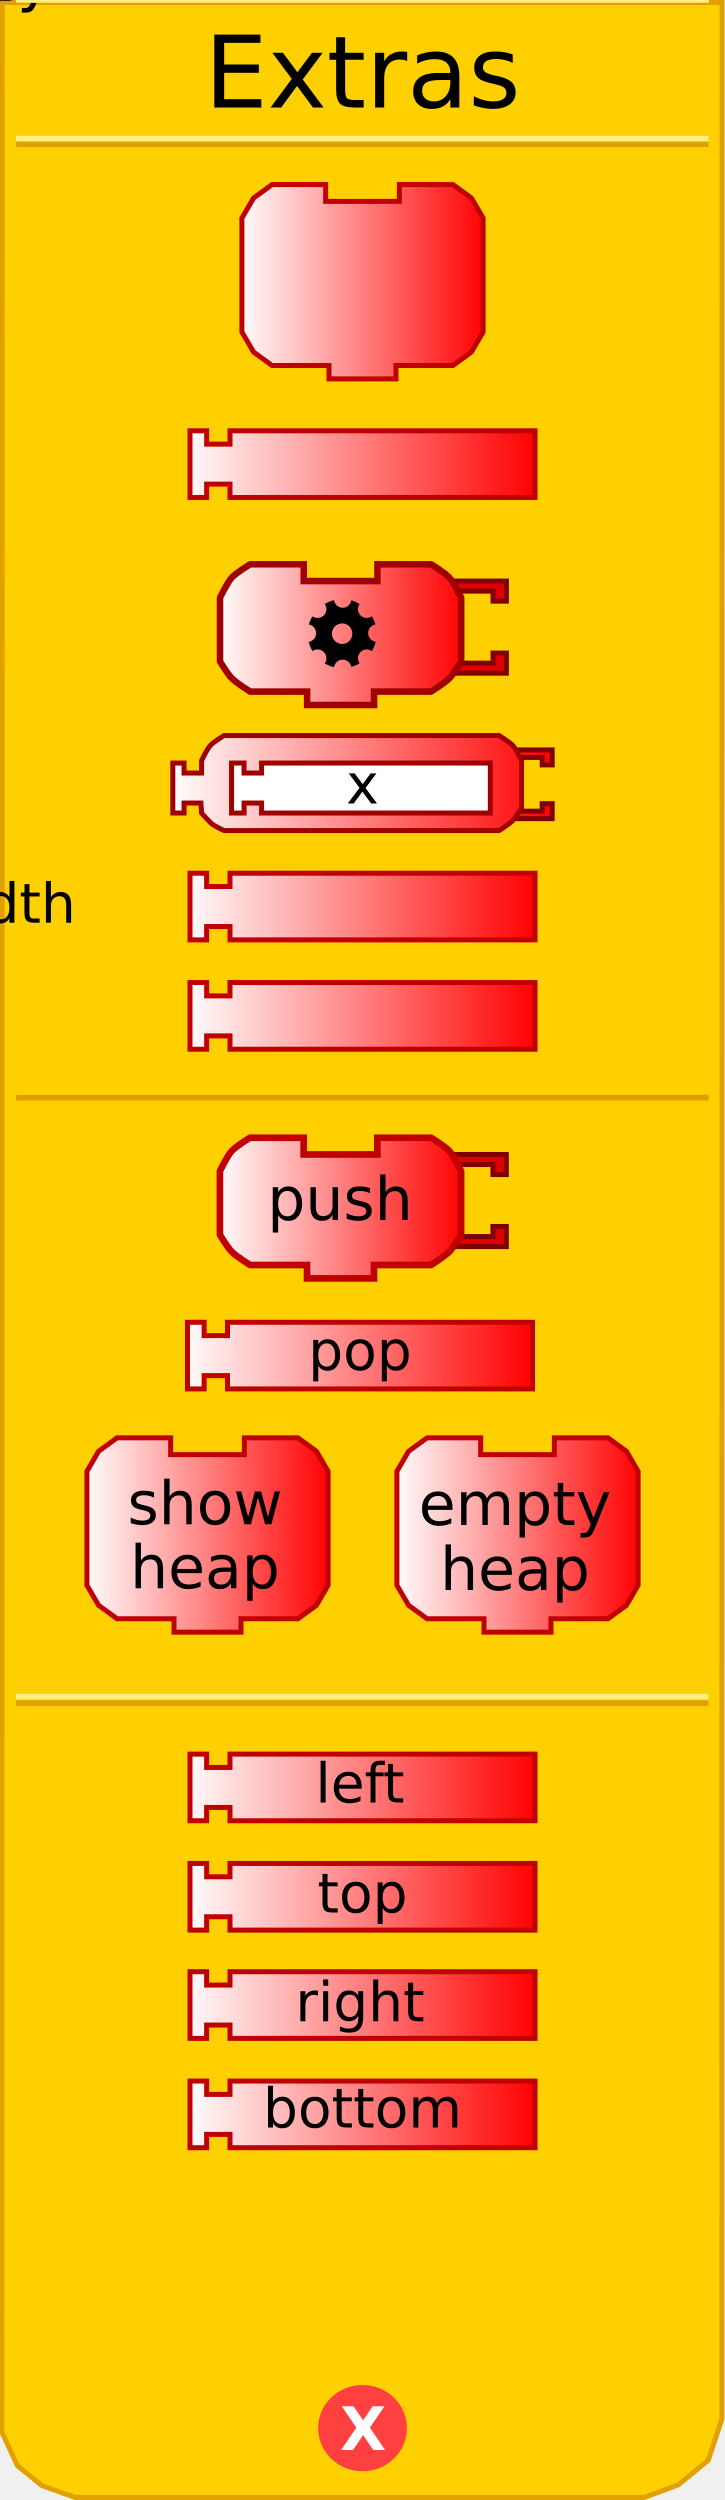
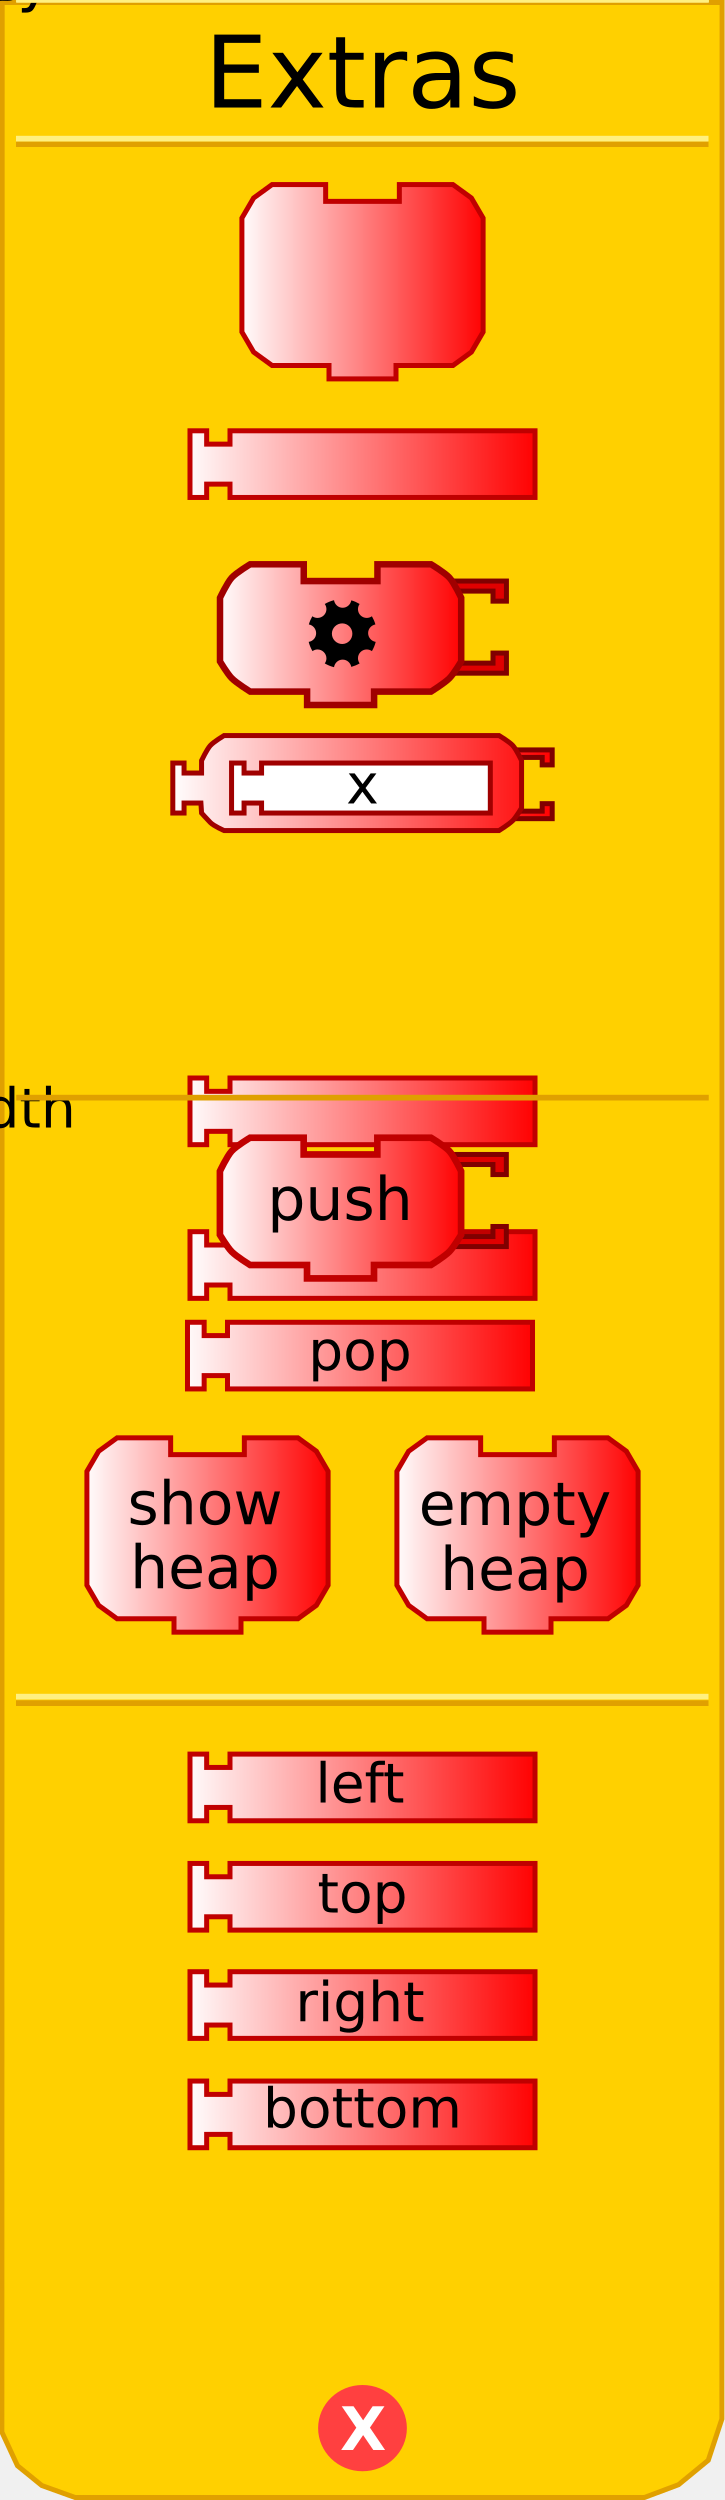
<svg xmlns="http://www.w3.org/2000/svg" xmlns:xlink="http://www.w3.org/1999/xlink" version="1.0" width="145" height="500" id="svg2">
  <defs id="defs4">
    <linearGradient id="linearGradient3712">
      <stop id="stop3714" style="stop-color:#ffffff;stop-opacity:1" offset="0" />
      <stop id="stop3716" style="stop-color:#ff0000;stop-opacity:1" offset="1" />
    </linearGradient>
    <linearGradient x1="69" y1="226" x2="140" y2="226" id="linearGradient2431" xlink:href="#linearGradient3712" gradientUnits="userSpaceOnUse" gradientTransform="translate(-32.52428,-133.8278)" />
    <linearGradient x1="0" y1="22" x2="74" y2="22" id="linearGradient3208" xlink:href="#linearGradient3712" gradientUnits="userSpaceOnUse" gradientTransform="matrix(0.67,0,0,0.67,47.71,36.24818)" />
    <linearGradient x1="69" y1="226" x2="140" y2="226" id="linearGradient2505" xlink:href="#linearGradient3712" gradientUnits="userSpaceOnUse" gradientTransform="translate(-32.52428,106.1141)" />
    <linearGradient x1="69.856" y1="226.654" x2="140.193" y2="226.654" id="linearGradient2507" xlink:href="#linearGradient3712" gradientUnits="userSpaceOnUse" gradientTransform="translate(-32.52428,132.449)" />
    <linearGradient x1="0" y1="22" x2="74" y2="22" id="linearGradient2513" xlink:href="#linearGradient3712" gradientUnits="userSpaceOnUse" gradientTransform="matrix(0.5,0,0,0.5,34.0625,146.6083)" />
    <linearGradient x1="34.062" y1="156.608" x2="110.938" y2="156.608" id="linearGradient3199" xlink:href="#linearGradient3712" gradientUnits="userSpaceOnUse" />
    <linearGradient x1="34.062" y1="156.608" x2="110.938" y2="156.608" id="linearGradient3209" xlink:href="#linearGradient3712" gradientUnits="userSpaceOnUse" />
    <linearGradient x1="34.062" y1="156.608" x2="110.938" y2="156.608" id="linearGradient3213" xlink:href="#linearGradient3712" gradientUnits="userSpaceOnUse" />
    <linearGradient x1="34.062" y1="156.608" x2="110.938" y2="156.608" id="linearGradient3219" xlink:href="#linearGradient3712" gradientUnits="userSpaceOnUse" />
    <linearGradient x1="34.062" y1="156.608" x2="110.938" y2="156.608" id="linearGradient3222" xlink:href="#linearGradient3712" gradientUnits="userSpaceOnUse" />
    <linearGradient x1="34.062" y1="156.608" x2="110.938" y2="156.608" id="linearGradient3225" xlink:href="#linearGradient3712" gradientUnits="userSpaceOnUse" />
    <linearGradient x1="0" y1="22" x2="74" y2="22" id="linearGradient3318" xlink:href="#linearGradient3712" gradientUnits="userSpaceOnUse" gradientTransform="matrix(0.67,0,0,0.67,15.71,283.0426)" />
    <linearGradient x1="0" y1="22" x2="74" y2="22" id="linearGradient3320" xlink:href="#linearGradient3712" gradientUnits="userSpaceOnUse" gradientTransform="matrix(0.67,0,0,0.67,77.71,282.9)" />
    <linearGradient x1="69" y1="226" x2="140" y2="226" id="linearGradient3322" xlink:href="#linearGradient3712" gradientUnits="userSpaceOnUse" gradientTransform="translate(-33.02428,30.4667)" />
    <linearGradient x1="0" y1="22" x2="74" y2="22" id="linearGradient3452" xlink:href="#linearGradient3712" gradientUnits="userSpaceOnUse" gradientTransform="matrix(0.67,0,0,0.67,43.3125,226.8727)" />
    <linearGradient x1="0" y1="22" x2="74" y2="22" id="linearGradient3338" xlink:href="#linearGradient3712" gradientUnits="userSpaceOnUse" gradientTransform="matrix(0.67,0,0,0.67,43.33,112.19)" />
    <linearGradient x1="69" y1="226" x2="140" y2="226" id="linearGradient3510" xlink:href="#linearGradient3712" gradientUnits="userSpaceOnUse" gradientTransform="translate(-32.52428,130.8334)" />
    <linearGradient x1="69.856" y1="226.654" x2="140.193" y2="226.654" id="linearGradient3512" xlink:href="#linearGradient3712" gradientUnits="userSpaceOnUse" gradientTransform="translate(-32.52428,196.2236)" />
    <linearGradient x1="69" y1="226" x2="140" y2="226" id="linearGradient3514" xlink:href="#linearGradient3712" gradientUnits="userSpaceOnUse" gradientTransform="translate(-32.52428,174.3557)" />
    <linearGradient x1="69.856" y1="226.654" x2="140.193" y2="226.654" id="linearGradient3516" xlink:href="#linearGradient3712" gradientUnits="userSpaceOnUse" gradientTransform="translate(-32.52428,152.7013)" />
  </defs>
  <path d="M 0.434,0.5 L 0.372,486.41 L 3.496,493.143 L 8.37,497.107 L 15.031,499.503 L 128.856,499.503 L 135.705,496.939 L 141.654,492.047 L 144.378,483.792 L 144.416,0.5 L 0.434,0.5 z" id="path23" style="fill:#ffd000;fill-opacity:1;stroke:#e0a000;stroke-width:1px;stroke-opacity:1" />
  <path d="M 79.5,438.375 C 79.5,442.862 75.75,446.5 71.125,446.5 C 66.5,446.5 62.75,442.862 62.75,438.375 C 62.75,433.888 66.5,430.25 71.125,430.25 C 75.75,430.25 79.5,433.888 79.5,438.375 L 79.5,438.375 z" transform="translate(1.375,47.25098)" id="path39" style="fill:#ff4040;fill-opacity:1;stroke:#ff4040;stroke-width:1;stroke-opacity:1" />
  <text id="text41" style="font-size:12px;font-variant:normal;font-weight:bold;text-align:start;text-anchor:start;fill:#ffffff;fill-opacity:1;stroke:none;stroke-width:1px;stroke-opacity:1;font-family:Bitstream Vera Sans">
    <tspan x="68" y="490" id="tspan43" style="font-size:12px">X</tspan>
  </text>
  <rect width="137.5" height="0.14" x="3.7" y="-28.9" transform="scale(1,-1)" id="rect15" style="opacity:1;fill:#ffd000;fill-opacity:1;stroke:#e0a000;stroke-width:1;stroke-opacity:1" />
  <rect width="137.5" height="0.14" x="3.7" y="-27.8" transform="scale(1,-1)" id="rect17" style="opacity:1;fill:#ffd000;fill-opacity:1;stroke:#fff080;stroke-width:1;stroke-opacity:1" />
  <rect width="137.5" height="0.14" x="3.7" y="-340.7" transform="scale(1,-1)" id="rect19" style="opacity:1;fill:#ffd000;fill-opacity:1;stroke:#e0a000;stroke-width:1;stroke-opacity:1" />
  <rect width="137.5" height="0.14" x="3.7" y="-339.4" transform="scale(1,-1)" id="rect4001" style="opacity:1;fill:#ffd000;fill-opacity:1;stroke:#fff080;stroke-width:1;stroke-opacity:1" />
  <text id="text28" style="font-size:12px;text-align:center;text-anchor:middle;font-family:Bitstream Vera Sans">
    <tspan x="72.5" y="21.5" id="tspan30" style="font-size:20px">Extras</tspan>
  </text>
  <path d="M 79.87,36.918 C 90.59,36.918 90.59,36.918 90.59,36.918 L 94.275,39.598 L 96.62,43.618 L 96.62,66.398 L 94.275,70.418 L 90.59,73.098 L 79.2,73.098 L 79.2,73.098 L 79.2,75.778 L 65.8,75.778 L 65.8,73.098 L 54.41,73.098 L 50.725,70.418 L 48.38,66.398 L 48.38,43.618 L 50.725,39.598 L 54.41,36.918 L 65.13,36.918 L 65.13,40.268 L 79.87,40.268 L 79.87,36.918 z" id="path10" style="fill:url(#linearGradient3208);fill-opacity:1;stroke:#c00000;stroke-width:1;stroke-miterlimit:4;stroke-dasharray:none;stroke-opacity:1" />
  <text style="font-size:8.04px;text-align:center;text-anchor:middle;font-family:Bitstream Vera Sans">
    <tspan x="72." y="54." id="tspan14" style="font-size:12.06px">read</tspan>
  </text>
  <text style="font-size:8.04px;text-align:center;text-anchor:middle;font-family:Bitstream Vera Sans">
    <tspan x="72." y="67." id="tspan18" style="font-size:12.06px">key</tspan>
  </text>
  <path d="M 37.998,86.159 L 41.332,86.159 L 41.332,88.826 L 45.999,88.826 L 45.999,86.159 L 107.002,86.159 L 107.002,99.493 L 45.999,99.493 L 45.999,96.826 L 41.332,96.826 L 41.332,99.493 L 37.998,99.493 L 37.998,86.159 z" id="path2425" style="fill:url(#linearGradient2431);fill-opacity:1;stroke:#c00000;stroke-width:1;stroke-opacity:1" />
  <text style="font-size:12px;text-align:center;text-anchor:middle;font-family:Bitstream Vera Sans">
    <tspan x="72.5" y="96." id="tspan2429" style="font-size:11px">extras</tspan>
  </text>
-   <g transform="translate(-1e-6,-151.4585)" id="g2492">
+   <g transform="translate(-1e-6,-110.5)" id="g2492">
    <path d="M 37.998,326.101 L 41.332,326.101 L 41.332,328.768 L 45.999,328.768 L 45.999,326.101 L 107.002,326.101 L 107.002,339.435 L 45.999,339.435 L 45.999,336.768 L 41.332,336.768 L 41.332,339.435 L 37.998,339.435 L 37.998,326.101 z" id="path2435" style="fill:url(#linearGradient2505);fill-opacity:1;stroke:#c00000;stroke-width:1;stroke-opacity:1" />
    <text style="font-size:12px;text-align:center;text-anchor:middle;font-family:Bitstream Vera Sans">
      <tspan x="72." y="336" id="tspan2439" style="font-size:11px">width</tspan>
    </text>
  </g>
-   <g transform="translate(-5e-7,-155.9256)" id="g2497">
+   <g transform="translate(-5e-7,-106.1)" id="g2497">
    <path d="M 37.998,352.436 L 41.332,352.436 L 41.332,355.103 L 45.999,355.103 L 45.999,352.436 L 107.002,352.436 L 107.002,365.77 L 45.999,365.77 L 45.999,363.103 L 41.332,363.103 L 41.332,365.77 L 37.998,365.77 L 37.998,352.436 z" id="path2429" style="fill:url(#linearGradient2507);fill-opacity:1;stroke:#c00000;stroke-width:1;stroke-opacity:1" />
    <text style="font-size:12px;text-align:center;text-anchor:middle;font-family:Bitstream Vera Sans">
      <tspan x="72.5" y="362." id="tspan2433" style="font-size:11px">height</tspan>
    </text>
  </g>
  <rect width="137.5" height="0.14" x="3.75" y="-108." transform="scale(1,-1)" id="rect2656" style="opacity:1;fill:#ffd000;fill-opacity:1;stroke:#e0a000;stroke-width:1;stroke-opacity:1" />
  <rect width="137.5" height="0.14" x="3.75" y="-107." transform="scale(1,-1)" id="rect2658" style="opacity:1;fill:#ffd000;fill-opacity:1;stroke:#fff080;stroke-width:1;stroke-opacity:1" />
  <path d="M 102.188,149.983 L 110.438,149.983 L 110.438,152.983 L 108.438,152.983 L 108.438,151.483 L 103.188,151.483" id="path2493" style="fill:url(#linearGradient3225);fill-opacity:1;stroke:#800000;stroke-width:1;stroke-miterlimit:4;stroke-dasharray:none;stroke-opacity:1" />
  <path d="M 102.188,163.733 L 110.438,163.733 L 110.438,160.733 L 108.438,160.733 L 108.438,162.233 L 103.188,162.233" id="path2495" style="fill:url(#linearGradient3222);fill-opacity:1;stroke:#800000;stroke-width:1;stroke-miterlimit:4;stroke-dasharray:none;stroke-opacity:1" />
  <path d="M 63.312,147.108 C 71.312,147.108 99.812,147.108 99.812,147.108 C 99.812,147.108 101.878,148.352 102.562,149.108 C 103.261,149.881 104.312,152.108 104.312,152.108 L 104.312,161.608 C 104.312,161.608 103.204,163.455 102.562,164.108 C 101.848,164.836 99.812,166.108 99.812,166.108 L 63.312,166.108 L 63.312,166.108 L 53.312,166.108 L 44.812,166.108 C 44.812,166.108 42.777,165.226 42.062,164.498 C 41.421,163.845 40.312,162.608 40.312,162.608 L 40.182,160.608 L 36.812,160.608 L 36.812,162.608 L 34.562,162.608 L 34.562,152.608 L 36.812,152.608 L 36.812,154.608 L 40.312,154.608 L 40.312,152.108 C 40.312,152.108 41.364,149.881 42.062,149.108 C 42.747,148.352 44.812,147.108 44.812,147.108 L 53.312,147.108 L 63.312,147.108 z" id="path2653" style="fill:url(#linearGradient3219);fill-opacity:1;stroke:#a00000;stroke-width:1;stroke-miterlimit:4;stroke-dasharray:none;stroke-opacity:1" />
  <path d="M 46.312,152.608 L 48.812,152.608 L 48.812,154.608 L 52.312,154.608 L 52.312,152.608 L 98.063,152.608 L 98.063,162.608 L 52.312,162.608 L 52.312,160.608 L 48.812,160.608 L 48.812,162.608 L 46.312,162.608 L 46.312,152.608 z" id="path9" style="fill:#ffffff;fill-opacity:1;stroke:#a00000;stroke-width:1;stroke-miterlimit:4;stroke-dasharray:none;stroke-opacity:1" />
  <text style="font-size:12px;text-align:center;text-anchor:middle;fill:#000000;fill-opacity:1;font-family:Bitstream Vera Sans">
    <tspan x="72.5" y="160.7" id="tspan2696" style="font-size:11px;fill:#000000;fill-opacity:1">x</tspan>
  </text>
  <rect width="137.5" height="0.14" x="3.75" y="-219.6" transform="scale(1,-1)" id="rect3247" style="opacity:1;fill:#ffd000;fill-opacity:1;stroke:#e0a000;stroke-width:1;stroke-opacity:1" />
  <rect width="137.5" height="0.14" x="3.75" y="-218." transform="scale(1,-1)" id="rect3249" style="opacity:1;fill:#ffd000;fill-opacity:1;stroke:#fff080;stroke-width:1;stroke-opacity:1" />
  <g transform="translate(0,14)" id="g3283">
    <path d="M 37.498,250.453 L 40.832,250.453 L 40.832,253.12 L 45.499,253.12 L 45.499,250.453 L 106.502,250.453 L 106.502,263.787 L 45.499,263.787 L 45.499,261.121 L 40.832,261.121 L 40.832,263.787 L 37.498,263.787 L 37.498,250.453 z" id="path3261" style="fill:url(#linearGradient3322);fill-opacity:1;stroke:#c00000;stroke-width:1;stroke-opacity:1" />
    <text style="font-size:12px;text-align:center;text-anchor:middle;font-family:Bitstream Vera Sans">
      <tspan x="72" y="260" id="tspan3265" style="font-size:11px">pop</tspan>
    </text>
  </g>
  <g transform="translate(1,4)" id="g3304">
    <g transform="translate(0,-0.14263)" id="g3288">
      <path d="M 47.87,283.713 C 58.59,283.713 58.59,283.713 58.59,283.713 L 62.275,286.393 L 64.62,290.413 L 64.62,313.193 L 62.275,317.213 L 58.59,319.893 L 47.2,319.893 L 47.2,319.893 L 47.2,322.573 L 33.8,322.573 L 33.8,319.893 L 22.41,319.893 L 18.725,317.213 L 16.38,313.193 L 16.38,290.413 L 18.725,286.393 L 22.41,283.713 L 33.13,283.713 L 33.13,287.063 L 47.87,287.063 L 47.87,283.713 z" id="path3251" style="fill:url(#linearGradient3318);fill-opacity:1;stroke:#c00000;stroke-width:1;stroke-miterlimit:4;stroke-dasharray:none;stroke-opacity:1" />
      <text style="font-size:8px;text-align:center;text-anchor:middle;font-family:Bitstream Vera Sans">
        <tspan x="40" y="301" id="tspan3255" style="font-size:12px">show</tspan>
      </text>
      <text style="font-size:8px;text-align:center;text-anchor:middle;font-family:Bitstream Vera Sans">
        <tspan x="40" y="313.8" id="tspan3259" style="font-size:12px">heap</tspan>
      </text>
    </g>
    <g id="g3295">
      <path d="M 109.87,283.57 C 120.59,283.57 120.59,283.57 120.59,283.57 L 124.275,286.25 L 126.62,290.27 L 126.62,313.05 L 124.275,317.07 L 120.59,319.75 L 109.2,319.75 L 109.2,319.75 L 109.2,322.43 L 95.8,322.43 L 95.8,319.75 L 84.41,319.75 L 80.725,317.07 L 78.38,313.05 L 78.38,290.27 L 80.725,286.25 L 84.41,283.57 L 95.13,283.57 L 95.13,286.92 L 109.87,286.92 L 109.87,283.57 z" id="path3271" style="fill:url(#linearGradient3320);fill-opacity:1;stroke:#c00000;stroke-width:1;stroke-miterlimit:4;stroke-dasharray:none;stroke-opacity:1" />
      <text style="font-size:8px;text-align:center;text-anchor:middle;font-family:Bitstream Vera Sans">
        <tspan x="102" y="301" id="tspan3275" style="font-size:12px">empty</tspan>
      </text>
      <text style="font-size:8px;text-align:center;text-anchor:middle;font-family:Bitstream Vera Sans">
        <tspan x="102" y="314" id="tspan3279" style="font-size:12px">heap</tspan>
      </text>
    </g>
  </g>
  <path d="M 90.213,230.893 L 101.267,230.893 L 101.267,234.913 L 98.588,234.913 L 98.588,232.903 L 91.552,232.903" id="path3422" style="fill:#e00000;fill-opacity:1;stroke:#800000;stroke-width:1;stroke-miterlimit:4;stroke-dasharray:none;stroke-opacity:1" />
  <path d="M 90.213,249.318 L 101.267,249.318 L 101.267,245.298 L 98.588,245.298 L 98.588,247.308 L 91.552,247.308" id="path3424" style="fill:#e00000;fill-opacity:1;stroke:#800000;stroke-width:1;stroke-miterlimit:4;stroke-dasharray:none;stroke-opacity:1" />
  <path d="M 75.472,227.543 C 86.192,227.543 86.192,227.543 86.192,227.543 C 86.192,227.543 88.961,229.209 89.877,230.223 C 90.814,231.258 92.222,234.243 92.222,234.243 L 92.222,246.973 C 92.222,246.973 90.737,249.447 89.877,250.323 C 88.92,251.298 86.192,253.003 86.192,253.003 L 74.802,253.003 L 74.802,253.003 L 74.802,255.683 L 61.403,255.683 L 61.403,253.003 L 50.013,253.003 C 50.013,253.003 47.285,251.298 46.328,250.323 C 45.468,249.447 43.983,246.973 43.983,246.973 L 43.983,234.243 C 43.983,234.243 45.391,231.258 46.328,230.223 C 47.244,229.209 50.013,227.543 50.013,227.543 L 60.733,227.543 L 60.733,230.893 L 75.472,230.893 L 75.472,227.543 z" id="path3426" style="fill:url(#linearGradient3452);fill-opacity:1;stroke:#c00000;stroke-width:1.33;stroke-miterlimit:4;stroke-dasharray:none;stroke-opacity:1" />
  <text style="font-size:12px;text-align:center;text-anchor:middle;font-family:Bitstream Vera Sans">
    <tspan x="68" y="244" id="tspan3430" style="font-size:12px;font-family:Bitstream Vera Sans">push</tspan>
  </text>
  <path d="M 90.23,116.21 L 101.285,116.21 L 101.285,120.23 L 98.605,120.23 L 98.605,118.22 L 91.57,118.22" id="path2561" style="fill:#e00000;fill-opacity:1;stroke:#800000;stroke-width:1;stroke-miterlimit:4;stroke-dasharray:none;stroke-opacity:1" />
  <path d="M 90.23,134.635 L 101.285,134.635 L 101.285,130.615 L 98.605,130.615 L 98.605,132.625 L 91.57,132.625" id="path12" style="fill:#e00000;fill-opacity:1;stroke:#800000;stroke-width:1;stroke-miterlimit:4;stroke-dasharray:none;stroke-opacity:1" />
  <path d="M 75.49,112.86 C 86.21,112.86 86.21,112.86 86.21,112.86 C 86.21,112.86 88.978,114.526 89.895,115.54 C 90.831,116.576 92.24,119.56 92.24,119.56 L 92.24,132.29 C 92.24,132.29 90.755,134.765 89.895,135.64 C 88.937,136.615 86.21,138.32 86.21,138.32 L 74.82,138.32 L 74.82,138.32 L 74.82,141 L 61.42,141 L 61.42,138.32 L 50.03,138.32 C 50.03,138.32 47.303,136.615 46.345,135.64 C 45.485,134.765 44,132.29 44,132.29 L 44,119.56 C 44,119.56 45.409,116.576 46.345,115.54 C 47.262,114.526 50.03,112.86 50.03,112.86 L 60.75,112.86 L 60.75,116.21 L 75.49,116.21 L 75.49,112.86 z" id="path14" style="fill:url(#linearGradient3338);fill-opacity:1;stroke:#a00000;stroke-width:1.3;stroke-miterlimit:4;stroke-dasharray:none;stroke-opacity:1" />
  <path d="M 66.803,120.039 C 66.145,120.2 65.525,120.465 64.954,120.797 C 65.16,121.086 65.287,121.446 65.287,121.828 C 65.287,122.805 64.476,123.586 63.499,123.586 C 63.109,123.586 62.76,123.466 62.468,123.253 C 62.171,123.758 61.93,124.312 61.771,124.89 C 62.605,125.032 63.226,125.772 63.226,126.648 C 63.226,127.532 62.589,128.246 61.74,128.376 C 61.901,129.037 62.163,129.656 62.498,130.226 C 62.787,130.02 63.118,129.892 63.499,129.892 C 64.476,129.892 65.287,130.702 65.287,131.681 C 65.287,132.062 65.159,132.393 64.954,132.681 C 65.524,133.016 66.143,133.278 66.803,133.439 C 66.933,132.59 67.644,131.923 68.531,131.923 C 69.395,131.923 70.105,132.558 70.259,133.378 C 70.847,133.217 71.412,132.981 71.927,132.681 C 71.721,132.392 71.593,132.031 71.593,131.65 C 71.593,130.674 72.376,129.892 73.352,129.892 C 73.734,129.892 74.093,130.019 74.382,130.226 C 74.716,129.658 74.98,129.036 75.14,128.376 C 74.288,128.25 73.624,127.506 73.624,126.618 C 73.624,125.752 74.257,125.042 75.08,124.89 C 74.917,124.305 74.681,123.765 74.382,123.253 C 74.093,123.459 73.734,123.586 73.352,123.586 C 72.376,123.586 71.593,122.804 71.593,121.828 C 71.593,121.446 71.72,121.086 71.927,120.797 C 71.406,120.488 70.859,120.232 70.259,120.069 C 70.117,120.903 69.405,121.555 68.531,121.555 C 67.647,121.555 66.933,120.887 66.803,120.039 z M 68.44,124.678 C 69.573,124.678 70.471,125.605 70.471,126.739 C 70.471,127.872 69.573,128.801 68.44,128.801 C 67.31,128.801 66.379,127.872 66.379,126.739 C 66.379,125.605 67.31,124.678 68.44,124.678 z" id="circle2615" />
  <g>
    <path d="M 37.998,350.82 L 41.332,350.82 L 41.332,353.487 L 45.999,353.487 L 45.999,350.82 L 107.002,350.82 L 107.002,364.154 L 45.999,364.154 L 45.999,361.487 L 41.332,361.487 L 41.332,364.154 L 37.998,364.154 L 37.998,350.82 z" id="path2476" style="fill:url(#linearGradient3510);fill-opacity:1;stroke:#c00000;stroke-width:1;stroke-opacity:1" />
    <text style="font-size:12px;text-align:center;text-anchor:middle;font-family:Bitstream Vera Sans">
      <tspan x="72" y="360.5" id="tspan2480" style="font-size:11px">left</tspan>
    </text>
  </g>
  <g>
    <path d="M 37.998,372.688 L 41.332,372.688 L 41.332,375.355 L 45.999,375.355 L 45.999,372.688 L 107.002,372.688 L 107.002,386.022 L 45.999,386.022 L 45.999,383.355 L 41.332,383.355 L 41.332,386.022 L 37.998,386.022 L 37.998,372.688 z" id="path2484" style="fill:url(#linearGradient3516);fill-opacity:1;stroke:#c00000;stroke-width:1;stroke-opacity:1" />
    <text style="font-size:12px;text-align:center;text-anchor:middle;font-family:Bitstream Vera Sans">
      <tspan x="72.5" y="382.5" id="tspan2488" style="font-size:11px">top</tspan>
    </text>
  </g>
  <g>
    <path d="M 37.998,394.342 L 41.332,394.342 L 41.332,397.009 L 45.999,397.009 L 45.999,394.342 L 107.002,394.342 L 107.002,407.676 L 45.999,407.676 L 45.999,405.01 L 41.332,405.01 L 41.332,407.676 L 37.998,407.676 L 37.998,394.342 z" id="path2496" style="fill:url(#linearGradient3514);fill-opacity:1;stroke:#c00000;stroke-width:1;stroke-opacity:1" />
    <text style="font-size:12px;text-align:center;text-anchor:middle;font-family:Bitstream Vera Sans">
      <tspan x="72" y="404.25" id="tspan2500" style="font-size:11px">right</tspan>
    </text>
  </g>
  <g>
    <path d="M 37.998,416.21 L 41.332,416.21 L 41.332,418.877 L 45.999,418.877 L 45.999,416.21 L 107.002,416.21 L 107.002,429.544 L 45.999,429.544 L 45.999,426.877 L 41.332,426.877 L 41.332,429.544 L 37.998,429.544 L 37.998,416.21 z" id="path2504" style="fill:url(#linearGradient3512);fill-opacity:1;stroke:#c00000;stroke-width:1;stroke-opacity:1" />
    <text style="font-size:12px;text-align:center;text-anchor:middle;font-family:Bitstream Vera Sans">
      <tspan x="72.5" y="425.5" id="tspan2508" style="font-size:11px">bottom</tspan>
    </text>
  </g>
</svg>
